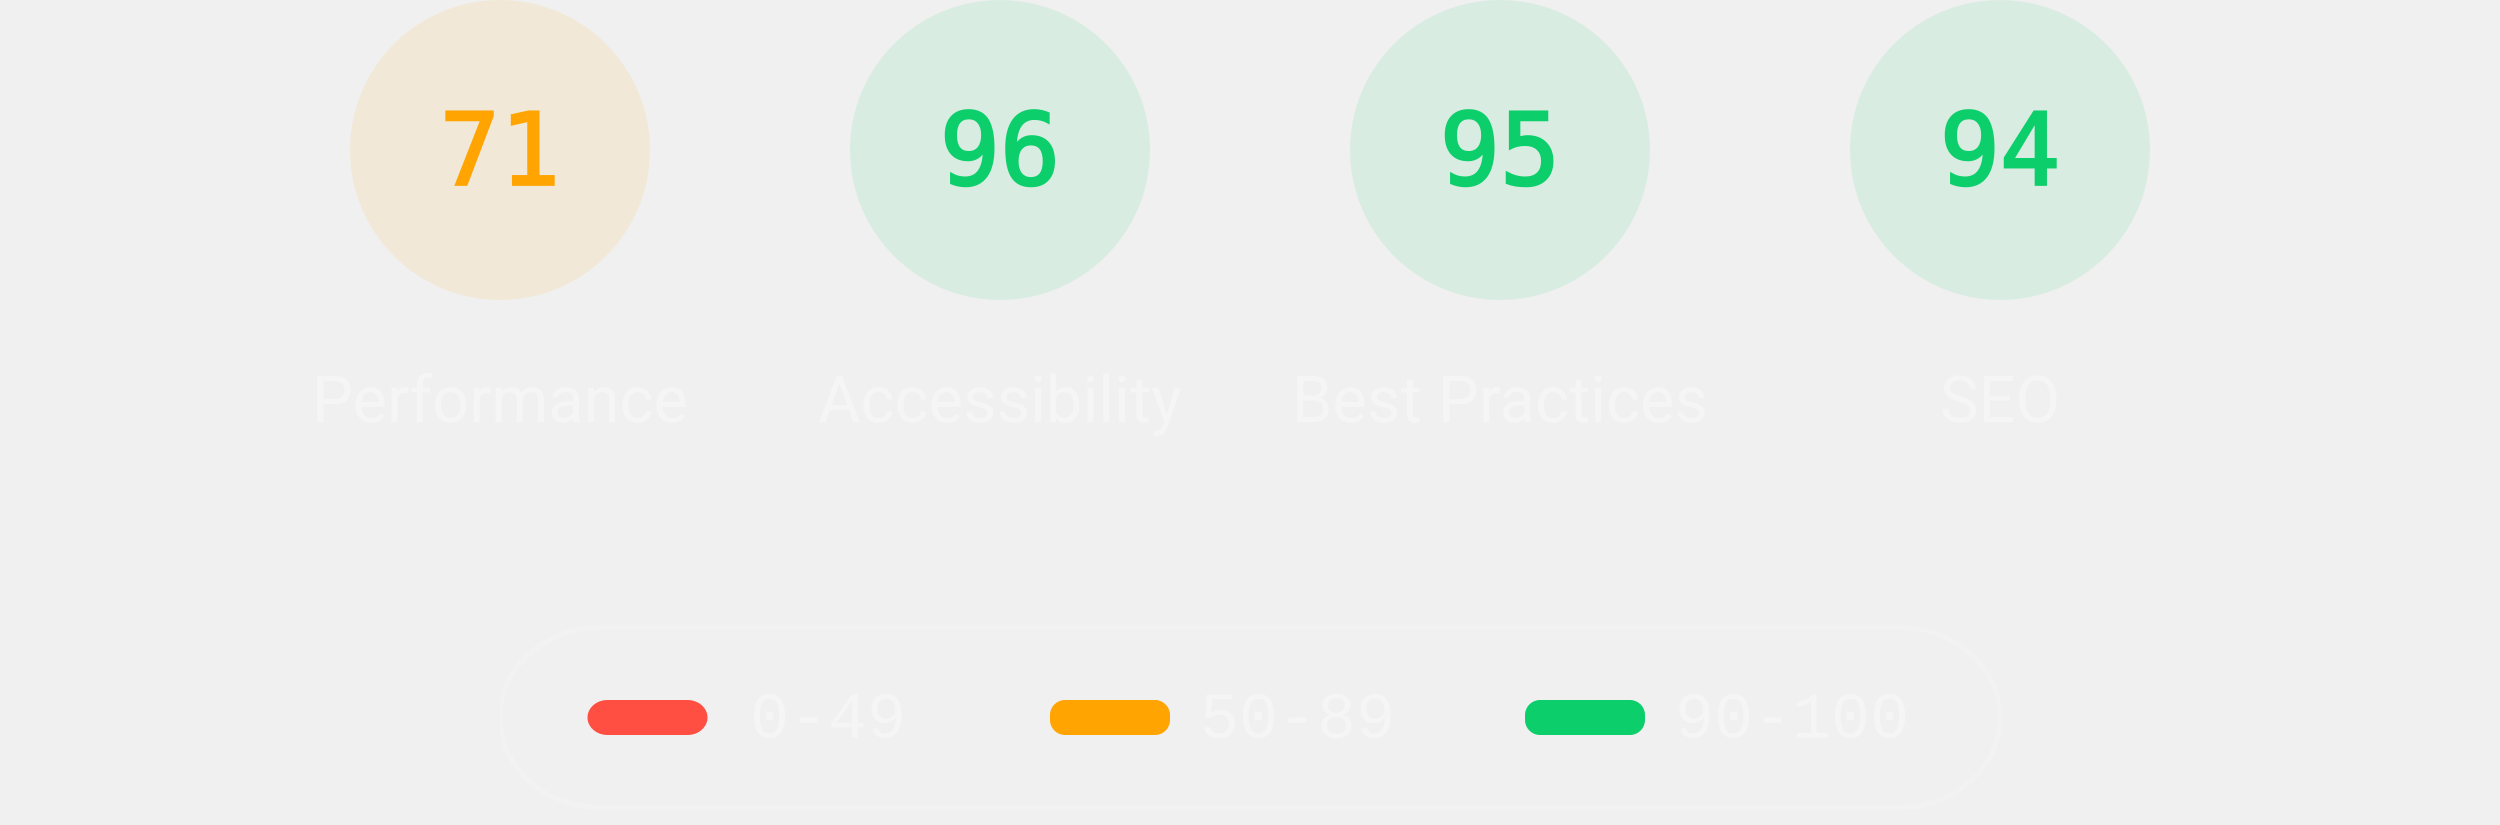
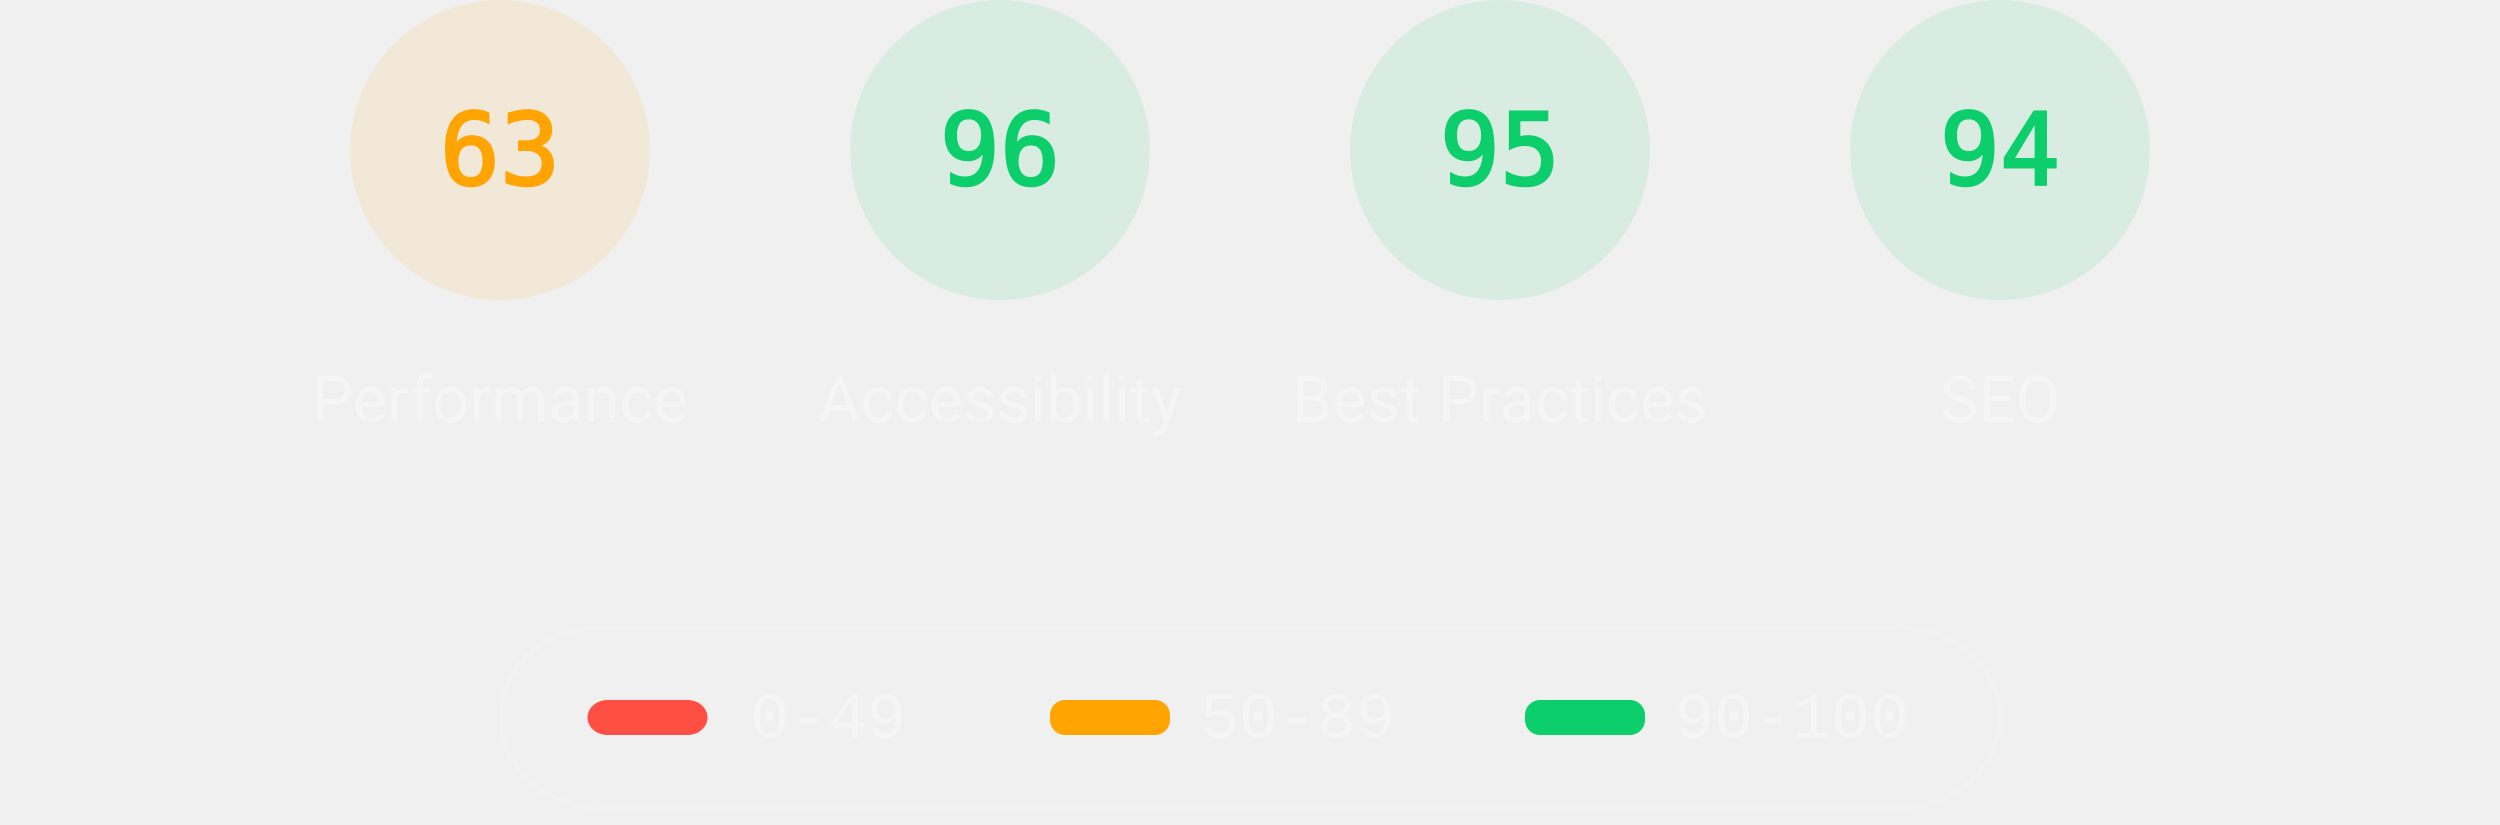
<svg xmlns="http://www.w3.org/2000/svg" class="theme--dark" fill="none" width="1000" height="330">
  <style>
			.gauge-base {
				opacity: 0.1
			}

			.gauge-arc {
				fill: none;
				animation-delay: 250ms;
				stroke-linecap: round;
				transform: rotate(-90deg);
				transform-origin: 100px 60px;
				animation: load-gauge 1s ease forwards
			}

			.guage-text {
				font-size: 40px;
				font-family: monospace;
				text-align: center
			}

			.guage-red {
				color: #ff4e42;
				fill: #ff4e42;
				stroke: #ff4e42
			}
			.guage-orange {
				color: #ffa400;
				fill: #ffa400;
				stroke: #ffa400
			}
			.guage-green {
				color: #0cce6b;
				fill: #0cce6b;
				stroke: #0cce6b
			}
			.theme--agnostic .guage-undefined {
				color: #5c5c5c;
				fill: #5c5c5c;
				stroke: #5c5c5c
			}
			.theme--light .guage-undefined {
				color: #1e1e1e;
				fill: #1e1e1e;
				stroke: #1e1e1e
			}
			.theme--dark .guage-undefined {
				color: #f5f5f5;
				fill: #f5f5f5;
				stroke: #f5f5f5
			}

			.guage-title {
				stroke: none;
				font-size: 26px;
				line-height: 26px;
				font-family: Roboto, Halvetica, Arial, sans-serif
			}
			.metric.guage-title {
				font-family: 'Courier New', Courier, monospace
			}
			.theme--agnostic .guage-title {
				color: #737373;
				fill: #737373
			}
			.theme--light .guage-title {
				color: #212121;
				fill: #212121
			}
			.theme--dark .guage-title {
				color: #f5f5f5;
				fill: #f5f5f5
			}

			@keyframes load-gauge {
				from {
					stroke-dasharray: 0 352.858
				}
			}
			.lh-gauge--pwa__disc {
				fill: #e0e0e0
			}
			.lh-gauge--pwa__logo {
				position: relative;
				fill: #b0b0b0
			}
			.lh-gauge--pwa__invisible {
				display: none
			}
			.lh-gauge--pwa__visible {
				display: inline
			}
			.guage-invisible {
				display: none
			}
			.lh-gauge--pwa__logo--primary-color {
				fill: #304ffe
			}
			.theme--agnostic .lh-gauge--pwa__logo--secondary-color {
				fill: #787878
			}
			.theme--light .lh-gauge--pwa__logo--secondary-color {
				fill: #3d3d3d
			}
			.theme--dark .lh-gauge--pwa__logo--secondary-color {
				fill: #d8b6b6
			}
			.theme--light #svg_2 {
				stroke: #00000022
			}
			.theme--agnostic #svg_2 {
				stroke: #616161
			}
			.theme--light #svg_2 {
				stroke: #00000022
			}
			.theme--dark #svg_2 {
				stroke: #f5f5f566
			}
		</style>
  <svg class="guage-div guage-perf guage-orange" viewBox="0 0 200 200" width="200" height="200" x="100" y="0">
    <circle class="gauge-base" r="56" cx="100" cy="60" stroke-width="8" />
-     <circle class="gauge-arc guage-arc-1" r="56" cx="100" cy="60" stroke-width="8" style="stroke-dasharray: 249.819, 351.858;" />
-     <text class="guage-text" x="100px" y="60px" alignment-baseline="central" dominant-baseline="central" text-anchor="middle">71</text>
+     <circle class="gauge-arc guage-arc-1" r="56" cx="100" cy="60" stroke-width="8" style="stroke-dasharray: 221.671, 351.858;" />
+     <text class="guage-text" x="100px" y="60px" alignment-baseline="central" dominant-baseline="central" text-anchor="middle">63</text>
    <text class="guage-title" x="100px" y="160px" alignment-baseline="central" dominant-baseline="central" text-anchor="middle">Performance</text>
  </svg>
  <svg class="guage-div guage-acc guage-green" viewBox="0 0 200 200" width="200" height="200" x="300" y="0">
    <circle class="gauge-base" r="56" cx="100" cy="60" stroke-width="8" />
    <circle class="gauge-arc guage-arc-2" r="56" cx="100" cy="60" stroke-width="8" style="stroke-dasharray: 337.784, 351.858;" />
    <text class="guage-text" x="100px" y="60px" alignment-baseline="central" dominant-baseline="central" text-anchor="middle">96</text>
    <text class="guage-title" x="100px" y="160px" alignment-baseline="central" dominant-baseline="central" text-anchor="middle">Accessibility</text>
  </svg>
  <svg class="guage-div guage-best guage-green" viewBox="0 0 200 200" width="200" height="200" x="500" y="0">
    <circle class="gauge-base" r="56" cx="100" cy="60" stroke-width="8" />
    <circle class="gauge-arc guage-arc-3" r="56" cx="100" cy="60" stroke-width="8" style="stroke-dasharray: 334.265, 351.858;" />
    <text class="guage-text" x="100px" y="60px" alignment-baseline="central" dominant-baseline="central" text-anchor="middle">95</text>
    <text class="guage-title" x="100px" y="160px" alignment-baseline="central" dominant-baseline="central" text-anchor="middle">Best Practices</text>
  </svg>
  <svg class="guage-div guage-seo guage-green" viewBox="0 0 200 200" width="200" height="200" x="700" y="0">
    <circle class="gauge-base" r="56" cx="100" cy="60" stroke-width="8" />
    <circle class="gauge-arc guage-arc-4" r="56" cx="100" cy="60" stroke-width="8" style="stroke-dasharray: 330.747, 351.858;" />
    <text class="guage-text" x="100px" y="60px" alignment-baseline="central" dominant-baseline="central" text-anchor="middle">94</text>
    <text class="guage-title" x="100px" y="160px" alignment-baseline="central" dominant-baseline="central" text-anchor="middle">SEO</text>
  </svg>
  <svg class="guage-div guage-pwa guage-invisible" viewBox="0 0 200 200" width="200" height="200" x="900" y="0">
    <svg viewBox="0 0 60 60" width="112" height="112" x="44" y="4">
      <defs>
        <linearGradient id="lh-gauge--pwa__check-circle__gradient-0" x1="50%" y1="0%" x2="50%" y2="100%">
          <stop stop-color="#00C852" offset="0%" />
          <stop stop-color="#009688" offset="100%" />
        </linearGradient>
        <linearGradient id="lh-gauge--pwa__installable__shadow-gradient-0" x1="76.056%" x2="24.111%" y1="82.995%" y2="24.735%">
          <stop stop-color="#A5D6A7" offset="0%" />
          <stop stop-color="#80CBC4" offset="100%" />
        </linearGradient>
        <linearGradient id="lh-gauge--pwa__fast-reliable__shadow-gradient-0" x1="76.056%" y1="82.995%" x2="25.678%" y2="26.493%">
          <stop stop-color="#64B5F6" offset="0%" />
          <stop stop-color="#2979FF" offset="100%" />
        </linearGradient>
        <g id="lh-gauge--pwa__fast-reliable-badge-0">
          <circle fill="#FFFFFF" cx="10" cy="10" r="10" />
          <path fill="#304FFE" d="M10 3.58l5.25 2.34v3.5c0 3.23-2.24 6.26-5.25 7-3.01-.74-5.25-3.77-5.25-7v-3.5L10 3.58zm-.47 10.74l2.76-4.83.03-.07c.04-.08 0-.24-.22-.24h-1.64l.47-3.26h-.47l-2.7 4.77c-.02.01.05-.1-.04.05-.09.16-.1.31.18.31h1.63l-.47 3.27h.47z" />
        </g>
        <g id="lh-gauge--pwa__installable-badge-0">
          <circle fill="#FFFFFF" cx="10" cy="10" r="10" />
          <path fill="#009688" d="M10 4.167A5.835 5.835 0 0 0 4.167 10 5.835 5.835 0 0 0 10 15.833 5.835 5.835 0 0 0 15.833 10 5.835 5.835 0 0 0 10 4.167zm2.917 6.416h-2.334v2.334H9.417v-2.334H7.083V9.417h2.334V7.083h1.166v2.334h2.334v1.166z" />
        </g>
      </defs>
      <g stroke="none" fill-rule="nonzero">
        <circle class="lh-gauge--pwa__disc" cx="30" cy="30" r="30" />
        <g class="lh-gauge--pwa__logo">
          <path d="M35.66 19.39l.7-1.75h2L37.4 15 38.6 12l3.4 9h-2.51l-.58-1.61z" />
          <path d="M33.52 21l3.65-9h-2.42l-2.5 5.82L30.5 12h-1.86l-1.9 5.82-1.35-2.65-1.21 3.72L25.4 21h2.38l1.72-5.2 1.64 5.2z" />
          <path fill-rule="nonzero" d="M20.3 17.91h1.48c.45 0 .85-.05 1.2-.15l.39-1.18 1.07-3.3a2.64 2.64 0 0 0-.28-.37c-.55-.6-1.36-.91-2.42-.91H18v9h2.3V17.9zm1.96-3.84c.22.22.33.5.33.87 0 .36-.1.65-.29.87-.2.23-.59.35-1.15.35h-.86v-2.41h.87c.52 0 .89.1 1.1.32z" />
        </g>
        <rect class="lh-gauge--pwa__component lh-gauge--pwa__na-line lh-gauge--pwa__invisible" fill="#FFFFFF" x="20" y="32" width="20" height="4" rx="2" />
        <g class="lh-gauge--pwa__component lh-gauge--pwa__fast-reliable-badge lh-gauge--pwa__invisible" transform="translate(20, 29)">
          <path fill="url(#lh-gauge--pwa__fast-reliable__shadow-gradient-0)" d="M33.63 19.49A30 30 0 0 1 16.2 30.36L3 17.14 17.14 3l16.49 16.49z" />
          <use href="#lh-gauge--pwa__fast-reliable-badge-0" />
        </g>
        <g class="lh-gauge--pwa__component lh-gauge--pwa__installable-badge lh-gauge--pwa__invisible" transform="translate(20, 29)">
          <path fill="url(#lh-gauge--pwa__installable__shadow-gradient-0)" d="M33.629 19.487c-4.272 5.453-10.391 9.39-17.415 10.869L3 17.142 17.142 3 33.63 19.487z" />
          <use href="#lh-gauge--pwa__installable-badge-0" />
        </g>
        <g class="lh-gauge--pwa__component lh-gauge--pwa__fast-reliable-installable-badges lh-gauge--pwa__invisible">
          <g transform="translate(8, 29)">
            <path fill="url(#lh-gauge--pwa__fast-reliable__shadow-gradient-0)" d="M16.321 30.463L3 17.143 17.142 3l22.365 22.365A29.864 29.864 0 0 1 22 31c-1.942 0-3.84-.184-5.679-.537z" />
            <use href="#lh-gauge--pwa__fast-reliable-badge-0" />
          </g>
          <g transform="translate(32, 29)">
            <path fill="url(#lh-gauge--pwa__installable__shadow-gradient-0)" d="M25.982 11.84a30.107 30.107 0 0 1-13.08 15.203L3 17.143 17.142 3l8.84 8.84z" />
            <use href="#lh-gauge--pwa__installable-badge-0" />
          </g>
        </g>
        <g class="lh-gauge--pwa__component lh-gauge--pwa__check-circle lh-gauge--pwa__invisible" transform="translate(18, 28)">
          <circle fill="#FFFFFF" cx="12" cy="12" r="12" />
          <path fill="url(#lh-gauge--pwa__check-circle__gradient-0)" d="M12 2a10 10 0 1 0 0 20 10 10 0 0 0 0-20zm-2 15l-5-5 1.41-1.41L10 14.17l7.59-7.59L19 8l-9 9z" />
        </g>
      </g>
    </svg>
    <text class="guage-title" y="160px" alignment-baseline="central" dominant-baseline="central" text-anchor="middle">
      <tspan x="100px" dy="-6px">Progressive</tspan>
      <tspan x="100px" dy="30px">Web App</tspan>
    </text>
  </svg>
  <svg width="604" height="76" x="200" y="250">
    <g>
      <rect fill="none" id="canvas_background" height="80" width="604" y="-1" x="-1" />
      <g display="none" overflow="visible" y="0" x="0" height="100%" width="100%" id="canvasGrid">
        <rect fill="url(#gridpattern)" stroke-width="0" y="0" x="0" height="100%" width="100%" />
      </g>
    </g>
    <g>
      <rect fill-opacity="0" stroke-width="2" rx="40" id="svg_2" height="72" width="600" y="1" x="0" fill="#000000" />
      <rect stroke="#000" rx="8" id="svg_3" height="14" width="48" y="30" x="35" stroke-opacity="null" stroke-width="0" fill="#ff4e42" />
      <rect stroke="#000" rx="6" id="svg_4" height="14" width="48" y="30" x="220" stroke-opacity="null" stroke-width="0" fill="#ffa400" />
      <rect stroke="#000" rx="6" id="svg_5" height="14" width="48" y="30" x="410" stroke-opacity="null" stroke-width="0" fill="#0cce6b" />
      <text class="metric guage-title" xml:space="preserve" text-anchor="start" font-size="26" id="svg_6" y="45" x="100" stroke-opacity="null" stroke-width="0" stroke="#000">0-49</text>
      <text class="metric guage-title" xml:space="preserve" text-anchor="start" font-size="26" id="svg_7" y="45" x="280" stroke-opacity="null" stroke-width="0" stroke="#000">50-89</text>
      <text class="metric guage-title" xml:space="preserve" text-anchor="start" font-size="26" id="svg_8" y="45" x="470" stroke-opacity="null" stroke-width="0" stroke="#000">90-100</text>
    </g>
  </svg>
</svg>
